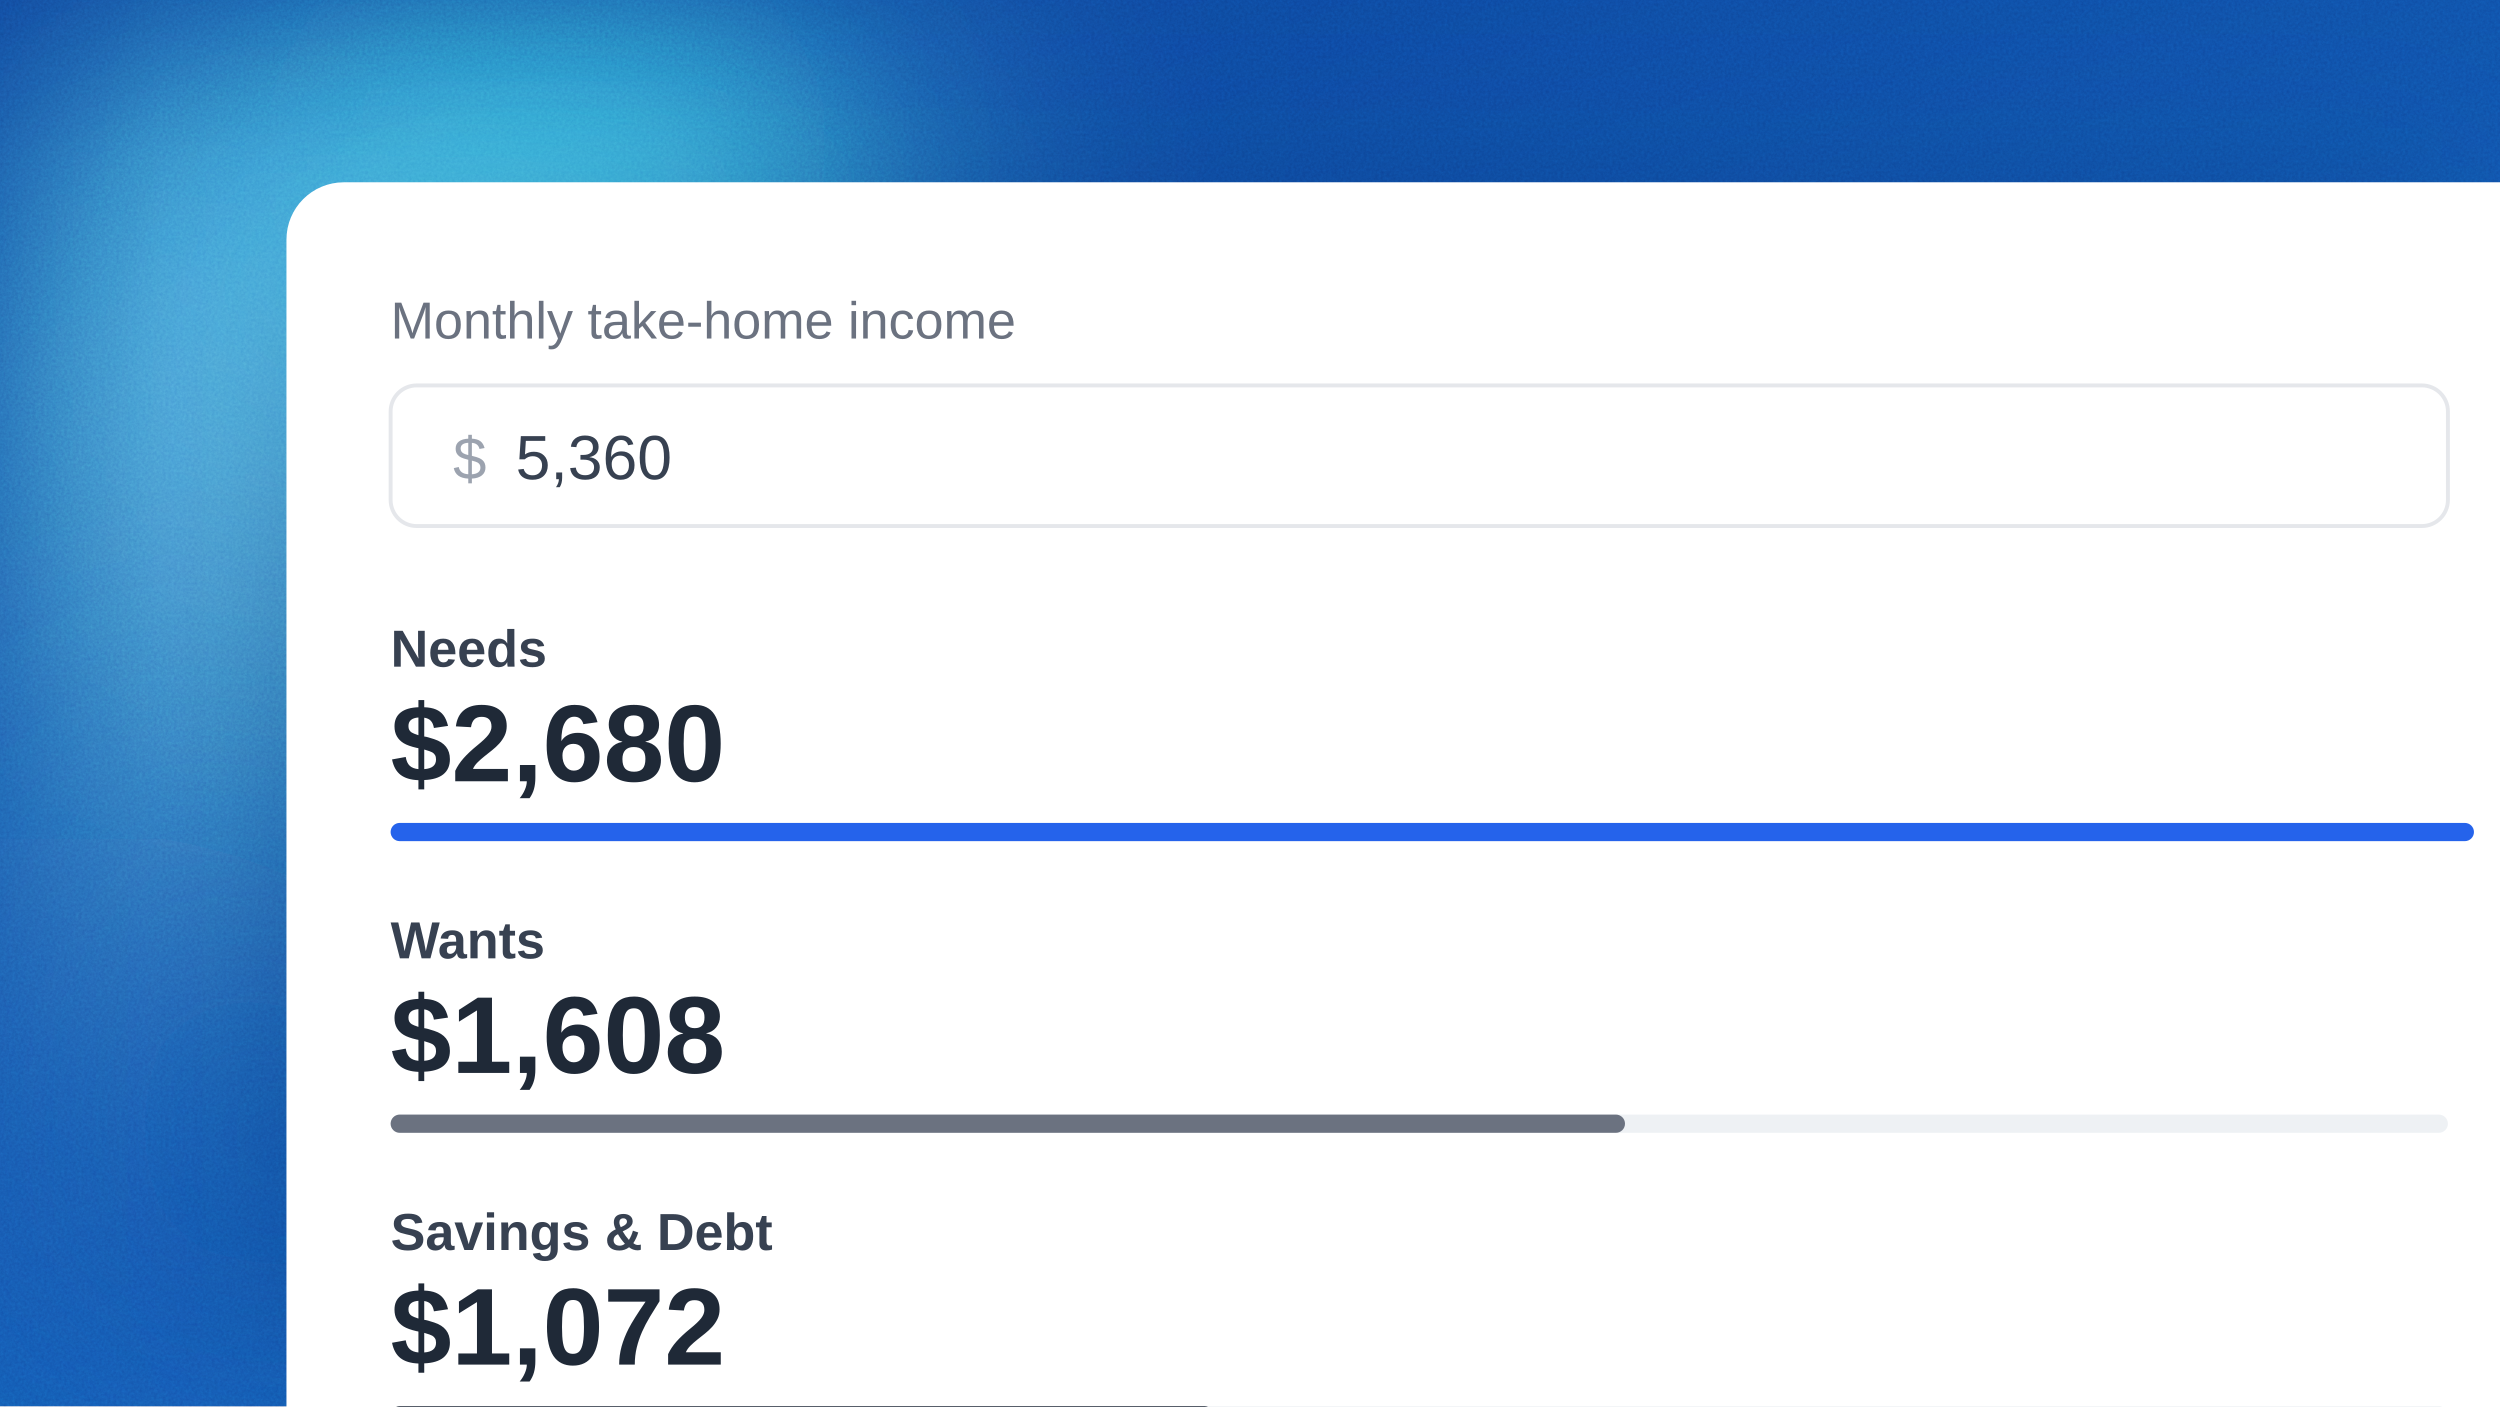
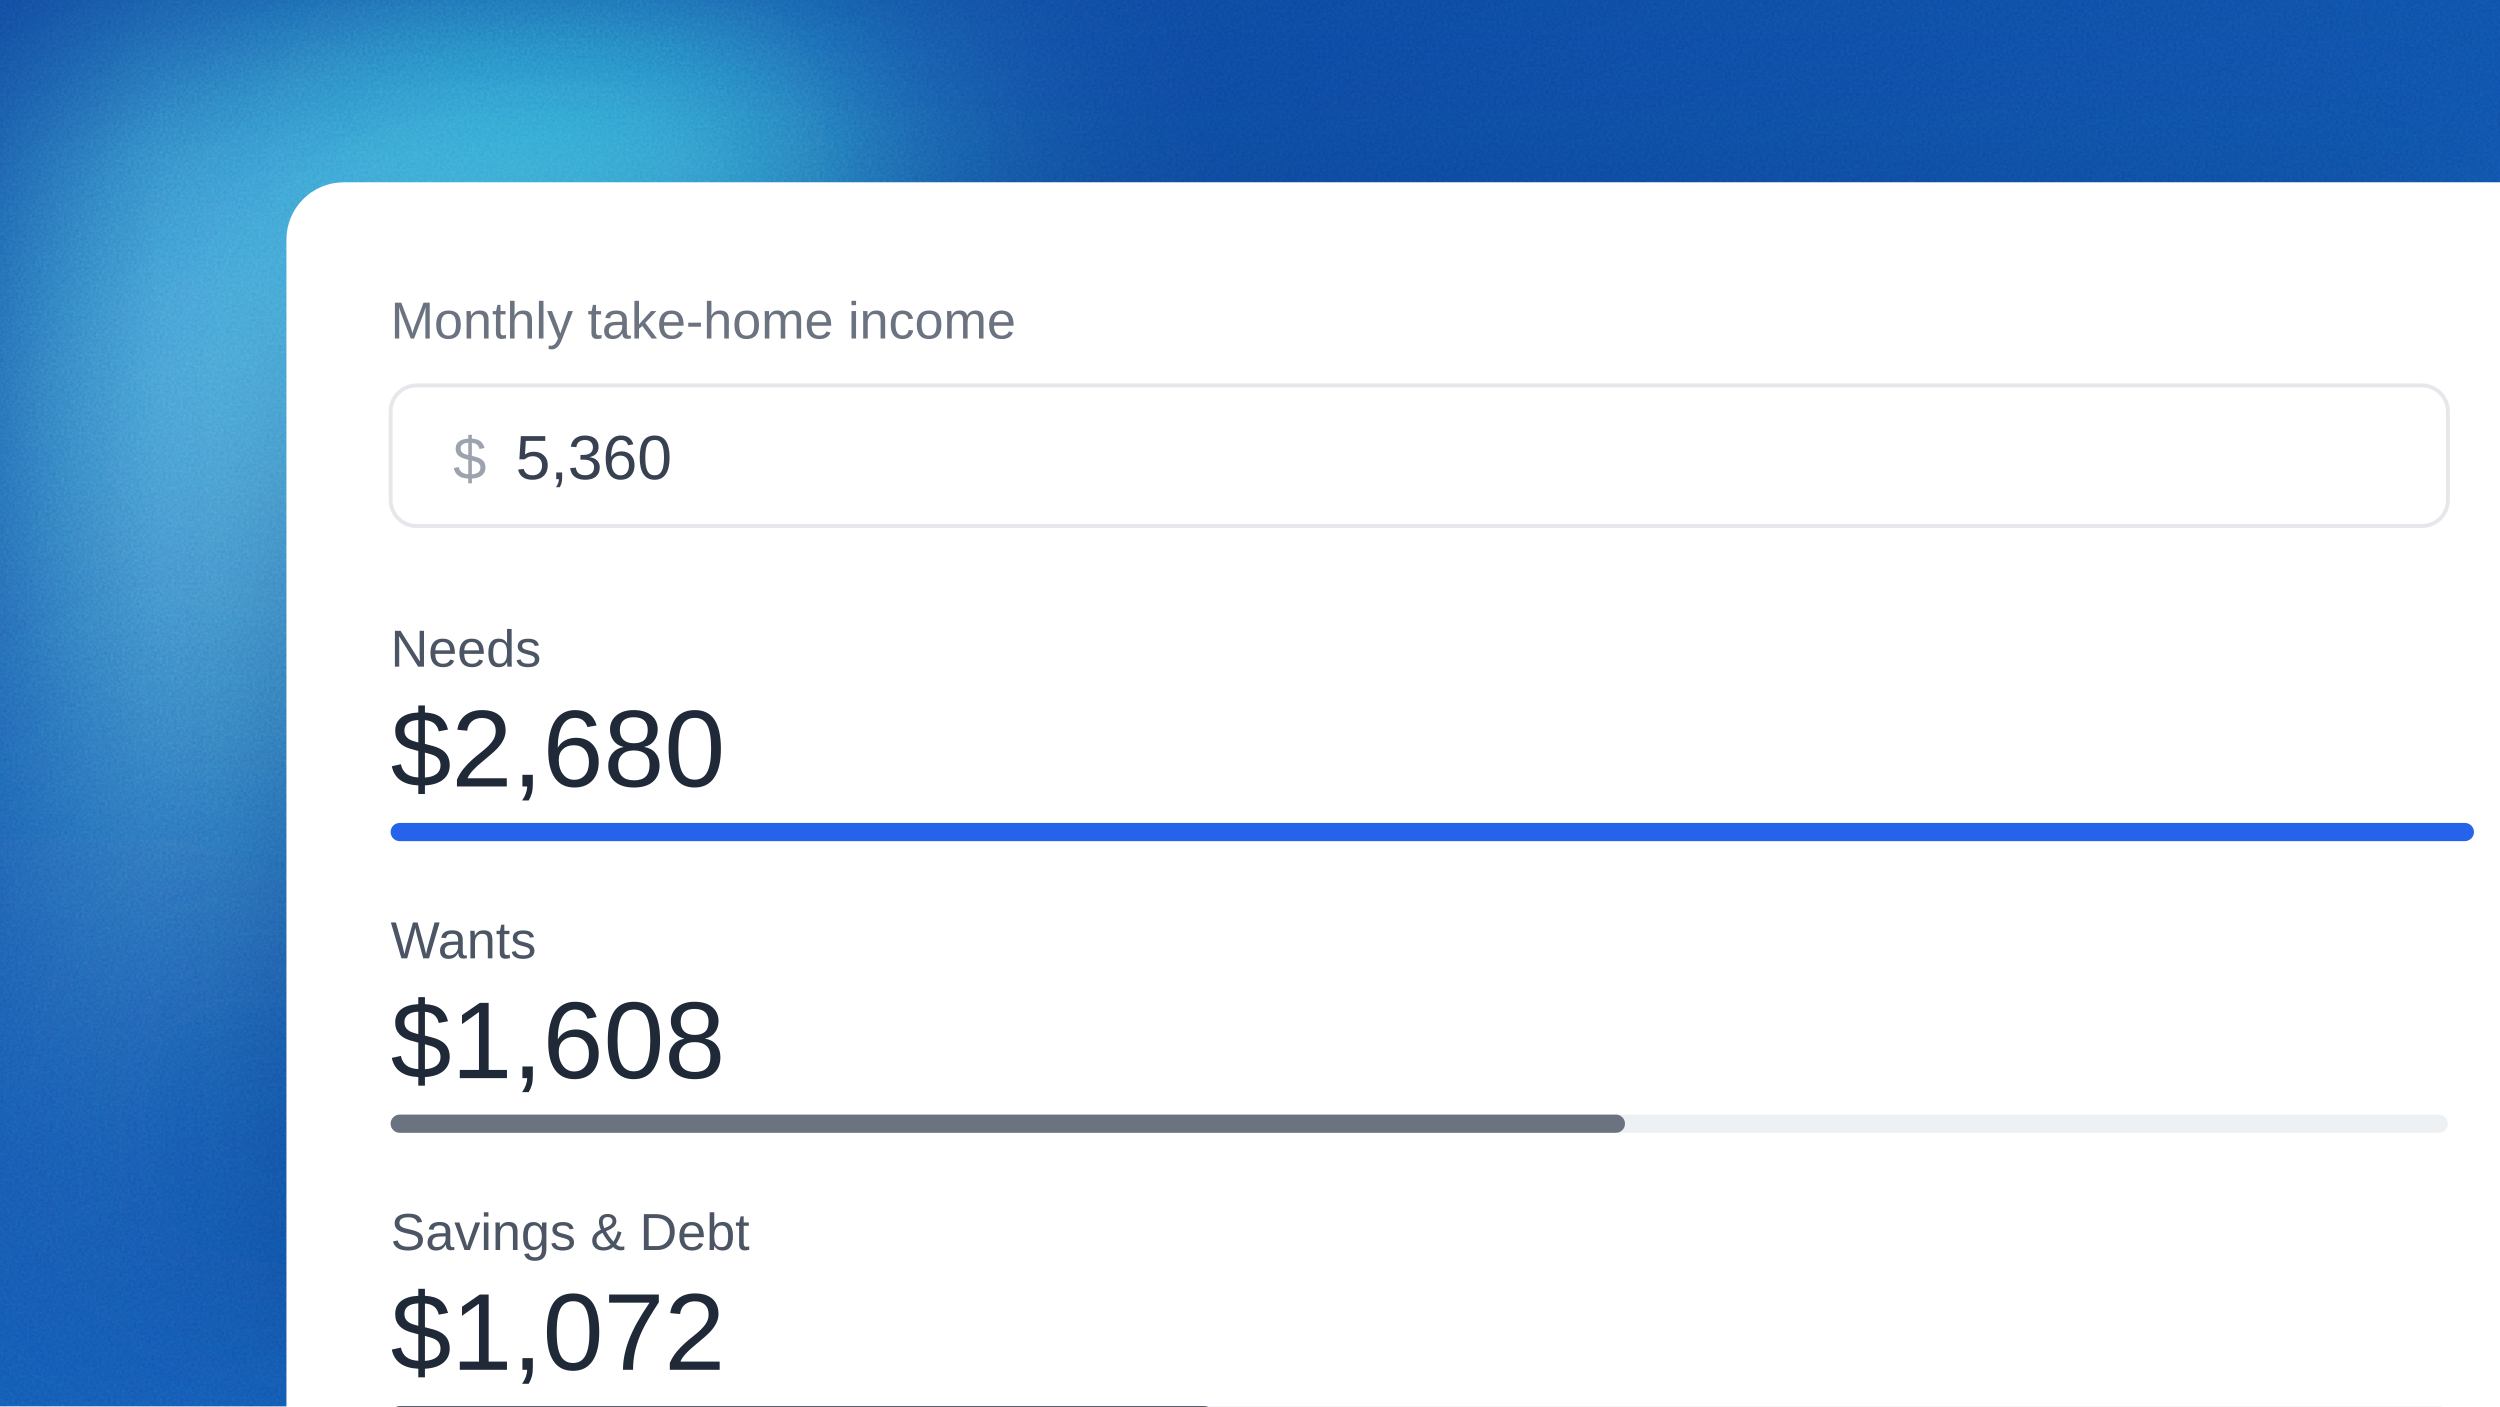
<svg xmlns="http://www.w3.org/2000/svg" width="960" height="540" viewBox="0 0 960 540">
  <defs>
    <linearGradient id="bg" x1="10%" y1="-5%" x2="80%" y2="105%">
      <stop offset="0%" stop-color="#0B3D91" />
      <stop offset="100%" stop-color="#1565C0" />
    </linearGradient>
    <filter id="blurXL" x="-100%" y="-100%" width="300%" height="300%">
      <feGaussianBlur stdDeviation="65" />
    </filter>
    <filter id="blurL" x="-100%" y="-100%" width="300%" height="300%">
      <feGaussianBlur stdDeviation="38" />
    </filter>
    <filter id="grain">
      <feTurbulence type="fractalNoise" baseFrequency="0.9" numOctaves="4" stitchTiles="stitch" result="noise" />
      <feColorMatrix in="noise" type="matrix" values="0 0 0 0 1  0 0 0 0 1  0 0 0 0 1  0 0 0 0.6 0" />
    </filter>
  </defs>
  <rect width="960" height="540" fill="url(#bg)" />
  <circle cx="120" cy="-20" r="240" fill="#4FC3F7" opacity="0.7" filter="url(#blurXL)" style="mix-blend-mode:screen" />
  <circle cx="-40" cy="260" r="180" fill="#80D8FF" opacity="0.5" filter="url(#blurXL)" style="mix-blend-mode:screen" />
  <circle cx="210" cy="60" r="90" fill="#18FFFF" opacity="0.32" filter="url(#blurL)" style="mix-blend-mode:screen" />
  <circle cx="30" cy="520" r="200" fill="#0D47A1" opacity="0.45" filter="url(#blurXL)" />
  <rect width="960" height="540" filter="url(#grain)" style="mix-blend-mode:overlay" opacity="0.4" />
  <rect x="118" y="82" width="900" height="520" rx="24" fill="#062350" opacity="0.22" filter="url(#blurL)" />
  <rect x="110" y="70" width="900" height="520" rx="22" fill="#FFFFFF" />
-   <g font-family="Arial, Helvetica, sans-serif">
-     <text x="150" y="130" font-size="20" font-weight="500" fill="#6B7280">Monthly take-home income</text>
+   <g font-family="Arial, Helvetica, sans-serif" font-weight="400">
+     <text x="150" y="130" font-size="20" fill="#6B7280">Monthly take-home income</text>
    <rect x="150" y="148" width="790" height="54" rx="10" fill="#FFFFFF" stroke="#E5E7EB" stroke-width="1.5" />
    <text x="174" y="184" font-size="23" fill="#9CA3AF">$</text>
-     <text x="198" y="184" font-size="24" font-weight="500" fill="#374151">5,360</text>
-     <text x="150" y="256" font-size="20" font-weight="600" fill="#374151">Needs</text>
-     <text x="150" y="300" font-size="42" font-weight="700" fill="#1F2937">$2,680</text>
+     <text x="198" y="184" font-size="24" fill="#374151">5,360</text>
+     <text x="150" y="256" font-size="20" fill="#4B5563">Needs</text>
+     <text x="150" y="302" font-size="42" fill="#1F2937">$2,680</text>
    <rect x="150" y="316" width="790" height="7" rx="3.5" fill="#EEF1F4" />
    <rect x="150" y="316" width="800" height="7" rx="3.5" fill="#2563EB" />
-     <text x="150" y="368" font-size="20" font-weight="600" fill="#374151">Wants</text>
-     <text x="150" y="412" font-size="42" font-weight="700" fill="#1F2937">$1,608</text>
+     <text x="150" y="368" font-size="20" fill="#4B5563">Wants</text>
+     <text x="150" y="414" font-size="42" fill="#1F2937">$1,608</text>
    <rect x="150" y="428" width="790" height="7" rx="3.5" fill="#EEF1F4" />
    <rect x="150" y="428" width="474" height="7" rx="3.5" fill="#6B7280" />
-     <text x="150" y="480" font-size="20" font-weight="600" fill="#374151">Savings &amp; Debt</text>
-     <text x="150" y="524" font-size="42" font-weight="700" fill="#1F2937">$1,072</text>
+     <text x="150" y="480" font-size="20" fill="#4B5563">Savings &amp; Debt</text>
+     <text x="150" y="526" font-size="42" fill="#1F2937">$1,072</text>
    <rect x="150" y="540" width="790" height="7" rx="3.5" fill="#EEF1F4" />
    <rect x="150" y="540" width="316" height="7" rx="3.5" fill="#1F2937" />
  </g>
</svg>
